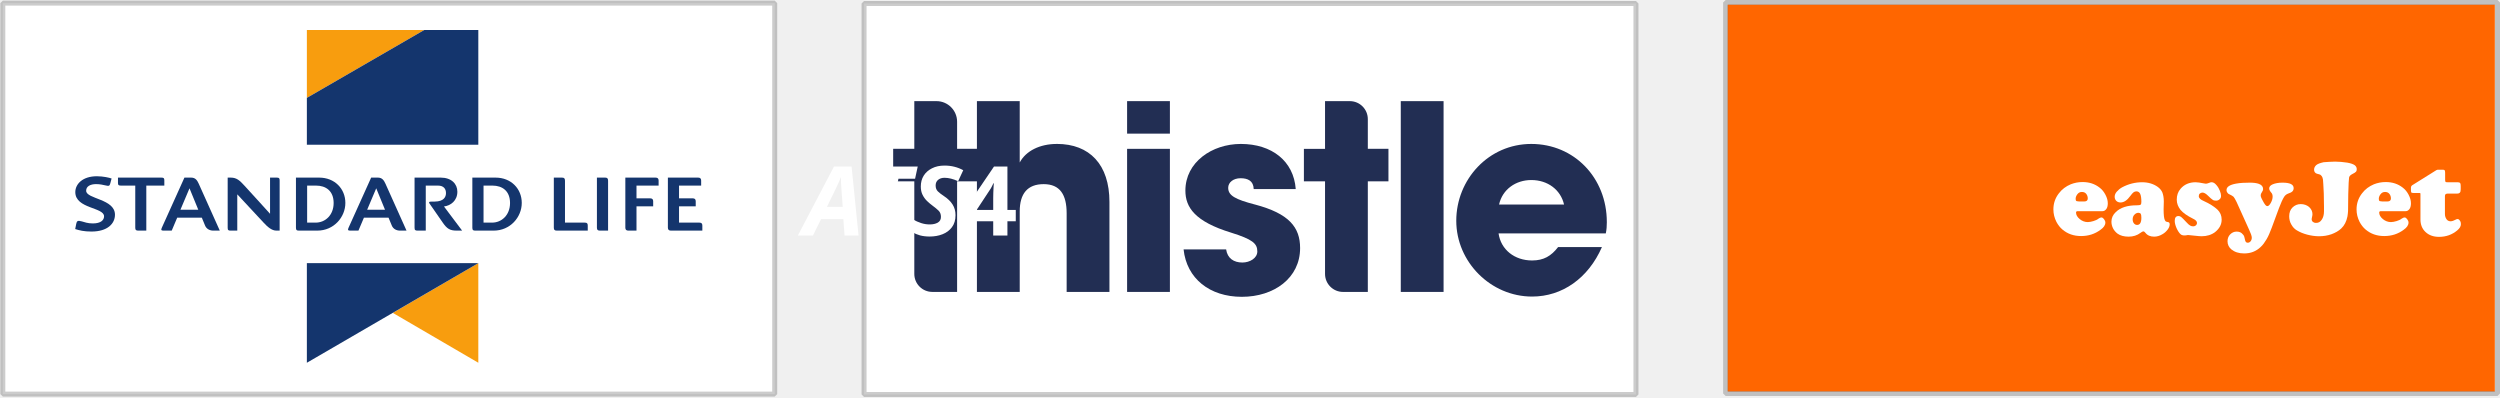
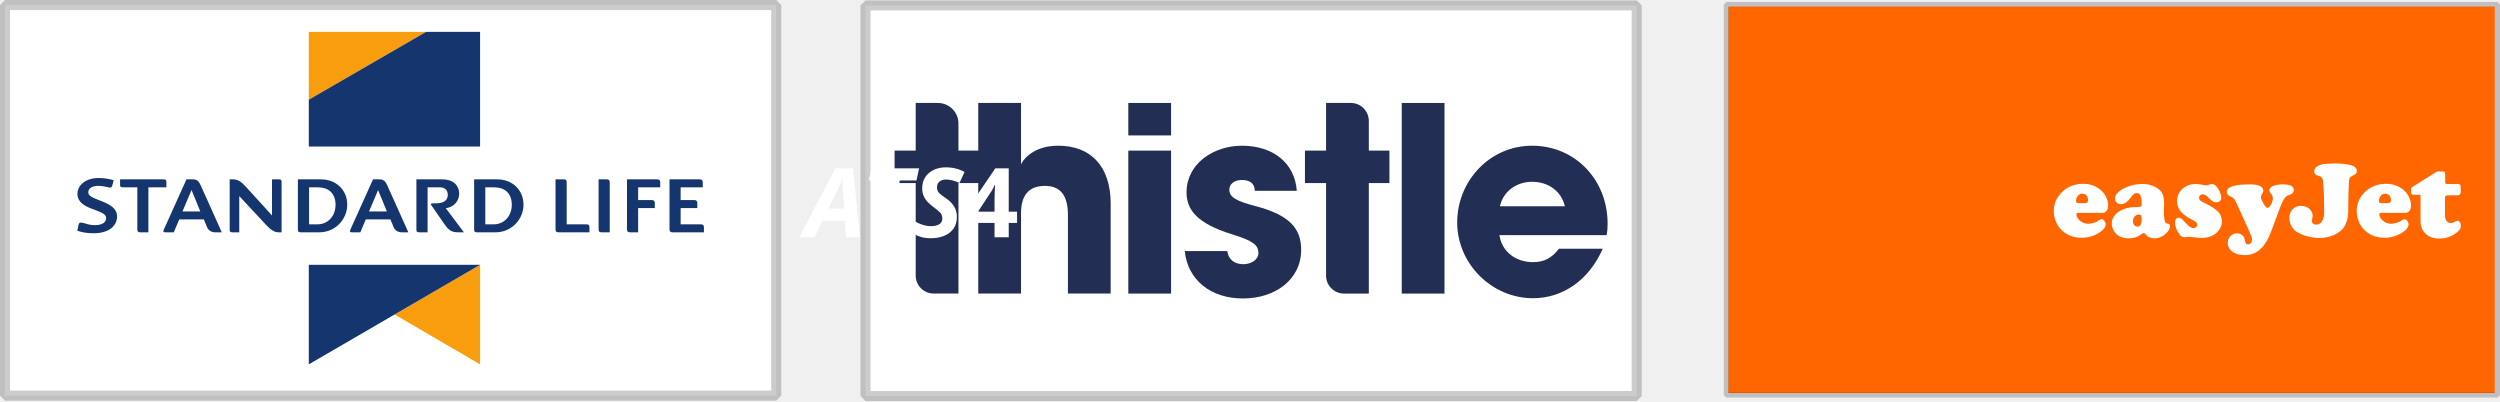
- <svg xmlns="http://www.w3.org/2000/svg" version="1.1" viewBox="0 0 248.582 39.569" fill="none" stroke="none" stroke-linecap="square" stroke-miterlimit="10" id="svg5" xml:space="preserve" width="248.582" height="39.569">
+ <svg xmlns="http://www.w3.org/2000/svg" version="1.1" viewBox="0 0 248.801 39.912" fill="none" stroke="none" stroke-linecap="square" stroke-miterlimit="10" id="svg5" xml:space="preserve" width="248.801" height="39.912">
  <defs id="defs5">
    <linearGradient id="swatch9">
      <stop style="stop-color:#000000;stop-opacity:1;" offset="0" id="stop9" />
    </linearGradient>
    <clipPath id="clipPath2458">
      <path d="M 0,0 H 595.276 V 841.89 H 0 Z" id="path2460" />
    </clipPath>
    <clipPath id="clipPath2466">
      <path d="M 431.68,746.748 H 559.843 V 812.89 H 431.68 Z" id="path2468" />
    </clipPath>
    <clipPath id="clipPath2476">
      <path d="m 434.91,748.318 h 115.935 v 59.856 H 434.91 Z" id="path2478" />
    </clipPath>
    <clipPath id="clipPath2496">
      <path d="M 0,-9.921 H 609.449 V 485.843 H 0 Z" id="path2498" />
    </clipPath>
    <clipPath id="clipPath2504">
      <path d="m -23.798,-9.696 c 0,0 1.429,0.677 1.805,0.828 0.376,0.15 1.203,0.601 1.203,0.601 0,0 1.128,1.354 2.03,1.73 0.902,0.376 3.309,1.278 3.459,1.654 0.15,0.376 1.955,1.353 2.632,1.729 0.677,0.376 2.481,1.279 2.481,1.279 0,0 0.903,1.128 1.805,1.579 0.902,0.451 2.707,1.654 2.707,1.654 0,0 1.504,1.354 2.406,1.805 0.903,0.451 1.805,0.902 1.805,0.902 0,0 2.105,1.73 2.932,2.256 0.828,0.526 2.482,1.128 2.482,1.128 0,0 1.429,1.579 2.181,1.955 0.752,0.376 1.879,0.978 1.879,0.978 0,0 1.053,0.752 1.354,0.902 0.301,0.15 1.128,0.827 1.504,1.203 0.376,0.376 1.353,0.827 1.353,0.827 0,0 0.978,0.677 1.429,0.903 0.451,0.225 1.203,0.752 1.203,0.752 0,0 0.677,0.902 1.504,1.428 0.827,0.527 1.579,0.978 1.579,0.978 0,0 1.579,0.977 1.88,1.128 0.301,0.15 0.677,0.752 1.354,1.128 0.676,0.376 1.729,0.827 1.729,0.827 0,0 0.827,0.827 1.504,1.278 0.677,0.451 1.128,0.752 1.128,0.752 0,0 0.752,0.827 1.278,1.128 0.527,0.301 0.978,0.526 0.978,0.526 0,0 0.977,0.827 1.504,1.128 0.526,0.301 1.203,0.677 1.203,0.677 0,0 0.376,0.526 1.203,1.053 0.827,0.526 1.203,0.677 1.203,0.677 0,0 0.827,1.127 1.805,1.729 0.977,0.602 1.428,0.827 1.428,0.827 0,0 0.828,0.827 1.504,1.203 0.677,0.376 1.279,0.602 1.279,0.602 0,0 1.804,1.504 2.255,1.88 0.452,0.376 0.903,1.053 1.504,1.353 0.602,0.301 1.354,0.602 1.354,0.602 0,0 1.128,0.977 1.805,1.429 0.676,0.451 0.977,0.676 0.977,0.676 0,0 1.128,1.053 1.805,1.429 0.677,0.376 1.654,0.978 1.654,0.978 0,0 0.226,0.752 0.827,0.977 0.602,0.226 0.677,0.301 0.677,0.301 0,0 1.278,1.353 2.105,1.88 0.828,0.526 2.106,1.429 2.106,1.429 0,0 0.827,0.676 1.128,0.902 0.301,0.225 0.752,0.601 0.752,0.601 0,0 0.451,0.903 2.03,2.031 1.579,1.128 2.632,1.729 2.632,1.729 0,0 1.729,1.88 2.481,2.707 0.752,0.827 1.579,1.579 2.482,2.181 0.902,0.601 1.729,0.977 1.729,0.977 0,0 1.579,2.106 2.858,3.234 1.278,1.128 2.932,1.654 2.932,1.654 0,0 1.73,2.331 2.782,3.083 1.053,0.752 3.008,1.579 3.008,1.579 0,0 1.579,2.106 2.557,2.858 0.977,0.752 2.932,1.804 2.932,1.804 0,0 2.031,2.557 3.083,3.384 1.053,0.827 2.933,1.655 2.933,1.655 0,0 1.654,1.804 2.482,2.556 0.827,0.752 2.556,1.579 2.556,1.579 0,0 1.579,1.955 2.632,2.858 1.053,0.902 3.008,2.03 3.008,2.03 0,0 1.278,2.181 2.481,3.158 1.203,0.978 3.158,1.88 3.158,1.88 0,0 1.354,2.256 2.858,3.534 1.504,1.279 3.459,2.031 3.459,2.031 0,0 1.278,2.481 2.481,3.534 1.203,1.053 3.76,2.256 3.76,2.256 0,0 1.278,2.631 2.933,3.985 1.654,1.354 3.083,1.955 3.083,1.955 0,0 1.353,2.707 2.782,3.835 1.428,1.128 3.233,2.331 3.233,2.331 0,0 1.73,3.234 3.158,4.361 1.429,1.128 3.61,2.106 3.61,2.106 0,0 1.654,3.309 3.083,4.286 1.428,0.978 3.308,1.88 3.308,1.88 0,0 1.053,2.857 2.858,4.361 1.804,1.504 3.383,2.106 3.383,2.106 0,0 1.58,3.684 2.933,4.662 1.354,0.977 3.76,2.105 3.76,2.105 0,0 1.128,2.933 2.707,4.136 1.579,1.203 3.76,2.331 3.76,2.331 0,0 0.902,3.309 2.782,4.738 1.88,1.428 4.06,2.406 4.06,2.406 0,0 0.752,2.857 2.632,4.512 1.88,1.654 4.286,2.782 4.286,2.782 0,0 0.677,2.857 2.858,4.812 2.18,1.955 3.985,2.858 3.985,2.858 0,0 0.752,3.008 3.609,5.188 2.858,2.181 3.76,2.632 3.76,2.632 0,0 0.902,3.384 3.008,5.113 2.105,1.73 4.211,3.008 4.211,3.008 0,0 0.526,3.234 2.932,5.113 2.407,1.88 3.835,2.858 3.835,2.858 0,0 1.354,4.06 3.234,5.489 1.88,1.429 3.91,2.782 3.91,2.782 0,0 1.654,4.211 3.609,5.941 1.955,1.729 4.061,2.557 4.061,2.557 0,0 0.526,3.308 2.406,5.263 1.88,1.955 3.459,2.933 3.459,2.933 0,0 1.354,3.384 3.459,5.414 2.105,2.03 4.211,3.609 4.211,3.609 0,0 0.601,3.685 3.158,5.715 2.557,2.03 4.286,3.234 4.286,3.234 0,0 1.429,4.135 3.76,6.166 2.331,2.03 3.91,3.383 3.91,3.383 0,0 0.902,3.234 3.534,5.715 2.632,2.482 4.662,3.76 4.662,3.76 0,0 0.602,3.534 3.459,5.94 2.858,2.407 3.234,2.256 3.234,2.256 l 2.105,1.579 c 0,0 0.226,2.482 3.083,5.039 2.858,2.556 3.309,2.406 3.309,2.406 0,0 1.278,1.053 1.804,1.429 0.527,0.375 0.903,0.676 0.903,0.676 0,0 0.601,2.632 2.782,4.813 2.181,2.18 3.835,2.782 3.835,2.782 0,0 1.203,0.978 1.579,1.203 0.376,0.226 0.978,0.677 0.978,0.677 0,0 1.127,3.309 3.308,5.113 2.181,1.805 4.286,2.632 4.286,2.632 l 2.031,1.203 c 0,0 0.751,2.707 3.308,4.888 2.557,2.181 5.038,3.083 5.038,3.083 l 2.557,1.729 c 0,0 0.827,2.933 3.835,4.738 3.008,1.804 4.887,2.707 4.887,2.707 l 1.88,1.128 c 0,0 1.354,3.008 4.136,4.887 2.782,1.88 4.888,2.256 4.888,2.256 l 2.03,1.354 c 0,0 0.902,2.707 4.286,4.888 3.384,2.18 6.091,2.782 6.091,2.782 l 1.805,0.977 c 0,0 1.503,3.234 4.286,4.662 2.782,1.429 5.94,2.031 5.94,2.031 l 2.331,1.579 c 0,0 1.955,2.932 5.038,4.587 3.083,1.654 5.79,2.03 5.79,2.03 0,0 0.978,0.902 1.805,1.278 0.827,0.376 1.053,0.677 1.053,0.677 0,0 2.18,3.234 5.188,4.437 3.008,1.203 5.715,1.278 5.715,1.278 l 1.955,0.978 c 0,0 1.504,2.932 5.414,4.662 3.91,1.729 5.94,1.278 5.94,1.278 l 2.331,1.354 c 0,0 2.858,3.233 6.016,4.361 3.158,1.128 6.016,0.752 6.016,0.752 0,0 0.977,0.752 1.428,1.053 0.452,0.3 1.128,0.601 1.128,0.601 0,0 3.309,2.858 6.317,4.061 3.007,1.203 6.015,0.752 6.015,0.752 l 1.579,1.128 c 0,0 2.482,3.083 5.941,4.361 3.459,1.278 6.993,1.053 6.993,1.053 0,0 0.902,0.676 1.805,1.052 0.902,0.376 1.203,0.602 1.203,0.602 0,0 2.857,2.782 5.94,3.76 3.083,0.977 6.843,0.3 6.843,0.3 l 1.429,0.452 c 0,0 2.631,3.233 6.842,4.135 4.211,0.903 7.896,0.602 7.896,0.602 l 1.504,0.752 c 0,0 2.18,2.632 7.519,3.76 5.339,1.128 7.294,0.225 7.294,0.225 l 2.482,0.903 c 0,0 3.083,2.03 6.241,2.556 3.158,0.527 5.94,0.075 5.94,0.075 0,0 0.903,0.376 2.03,0.752 1.128,0.376 1.805,0.677 1.805,0.677 0,0 3.406,1.839 6.016,2.406 3.459,0.752 7.67,-0.526 7.67,-0.526 0,0 1.127,0.602 1.654,0.978 0.526,0.376 3.261,2.107 7.219,2.707 4.962,0.752 7.82,-0.752 7.82,-0.752 0,0 3.835,3.008 8.798,3.384 4.963,0.376 7.669,-0.903 7.669,-0.903 0,0 5.415,3.083 9.55,2.858 4.136,-0.226 6.993,-1.279 6.993,-1.279 0,0 1.354,0.226 1.88,0.376 0.527,0.151 4.211,1.805 7.896,1.88 3.684,0.075 7.519,-1.278 8.196,-1.278 0.677,0 3.91,1.729 7.595,1.504 3.684,-0.226 7.444,-1.955 8.196,-1.955 0.752,0 1.429,1.128 3.008,1.428 1.579,0.301 1.181,0.532 1.181,0.532 l 0.623,-416.567 z" id="path2506" />
    </clipPath>
    <clipPath id="clipPath2512">
      <path d="m -1.096,-0.929 h 597.36 V 485.843 H -1.096 Z" id="path2514" />
    </clipPath>
    <style id="style10">.cls-1{fill:#006bac;}</style>
    <clipPath id="clipPath4568" clipPathUnits="userSpaceOnUse">
      <path id="path4566" d="M 0,0 H 595.276 V 841.89 H 0 Z" />
    </clipPath>
    <clipPath id="clipPath4542" clipPathUnits="userSpaceOnUse">
      <path id="path4540" d="M 0,0 H 595.276 V 841.89 H 0 Z" />
    </clipPath>
    <clipPath id="clipPath4510" clipPathUnits="userSpaceOnUse">
      <path id="path4508" d="M 0,0 H 595.276 V 841.89 H 0 Z" />
    </clipPath>
    <clipPath id="clipPath4568-5" clipPathUnits="userSpaceOnUse">
      <path id="path4566-5" d="M 0,0 H 595.276 V 841.89 H 0 Z" />
    </clipPath>
    <clipPath id="clipPath4542-4" clipPathUnits="userSpaceOnUse">
      <path id="path4540-1" d="M 0,0 H 595.276 V 841.89 H 0 Z" />
    </clipPath>
    <clipPath id="clipPath4510-8" clipPathUnits="userSpaceOnUse">
      <path id="path4508-8" d="M 0,0 H 595.276 V 841.89 H 0 Z" />
    </clipPath>
    <style id="style1">.cls-1{fill:#222e53;}</style>
    <clipPath id="clipPath2896">
-       <path d="M 429.756,716.501 L 616.276,716.501 L 616.276,820.37 L 429.756,820.37 L 429.756,716.501 z " id="path2898" />
+       <path d="m 429.756,716.501 h 186.52 V 820.37 h -186.52 z" id="path2898" />
    </clipPath>
    <clipPath id="clipPath2912">
-       <path d="M 429.756,716.501 L 616.276,716.501 L 616.276,820.37 L 429.756,820.37 L 429.756,716.501 z " id="path2914" />
+       <path d="m 429.756,716.501 h 186.52 V 820.37 h -186.52 z" id="path2914" />
    </clipPath>
    <clipPath id="clipPath2928">
-       <path d="M 429.756,716.501 L 616.276,716.501 L 616.276,820.37 L 429.756,820.37 L 429.756,716.501 z " id="path2930" />
+       <path d="m 429.756,716.501 h 186.52 V 820.37 h -186.52 z" id="path2930" />
    </clipPath>
    <clipPath id="clipPath2946">
-       <path d="M 429.756,716.501 L 616.276,716.501 L 616.276,820.37 L 429.756,820.37 L 429.756,716.501 z " id="path2948" />
+       <path d="m 429.756,716.501 h 186.52 V 820.37 h -186.52 z" id="path2948" />
    </clipPath>
  </defs>
  <clipPath id="p.0">
    <path d="M 0,0 H 364.1 V 100 H 0 Z" clip-rule="nonzero" id="path1" />
  </clipPath>
-   <rect style="fill:#ffffff;fill-opacity:1;stroke:#000000;stroke-width:0.496;stroke-linecap:butt;stroke-linejoin:bevel;stroke-dasharray:none;stroke-opacity:0.2" id="rect11" width="76.751" height="38.876" x="0.281" y="0.31" />
-   <rect style="fill:#ffffff;fill-opacity:1;stroke:#000000;stroke-width:0.496;stroke-linecap:butt;stroke-linejoin:bevel;stroke-dasharray:none;stroke-opacity:0.2" id="rect11-0" width="76.751" height="38.876" x="85.916" y="0.347" />
-   <g id="g1" transform="matrix(0.09942295,0,0,0.09942295,88.81005,12.99976)">
+   <rect style="fill:#ffffff;fill-opacity:1;stroke:#000000;stroke-width:1;stroke-linecap:butt;stroke-linejoin:bevel;stroke-dasharray:none;stroke-opacity:0.2" id="rect11" width="76.751" height="38.876" x="0.5" y="0.5" />
+   <rect style="fill:#ffffff;fill-opacity:1;stroke:#000000;stroke-width:1;stroke-linecap:butt;stroke-linejoin:bevel;stroke-dasharray:none;stroke-opacity:0.2" id="rect11-0" width="76.751" height="38.876" x="86.135" y="0.537" />
+   <g id="g1" transform="matrix(0.09942295,0,0,0.09942295,89.02899,13.18964)">
    <rect class="cls-1" x="233.96" y="-29.608" width="42.8" height="32.5" id="rect1" />
    <rect class="cls-1" x="233.96" y="18.102" width="42.8" height="143.1" id="rect2" />
    <path class="cls-1" d="m 361.87,73.802 c -19.86,-5.16 -26.81,-9.03 -26.81,-16.76 0,-5.41 5.15,-9.55 12.37,-9.55 7.22,0 12.9,2.59 13.15,10.83 h 42.03 C 400.56,30.232 378.63,13.202 347.7,13.202 c -28.89,0 -55.45,18.3 -55.45,46.66 0,16.76 9.55,30.95 45.65,42.03 21.39,6.7 26.29,10.83 26.29,18.82 0,6.7 -7.47,11.09 -14.96,11.09 -8.5,0 -14.95,-4.13 -16.24,-13.16 h -42.55 c 3.1,29.14 26.04,47.45 58.28,47.45 32.24,0 58.26,-18.83 58.26,-48.73 0,-20.89 -11.08,-34.55 -45.12,-43.57" id="path2-6" />
    <rect class="cls-1" x="507.66" y="-29.598" width="42.8" height="190.8" id="rect3" />
    <path class="cls-1" d="m 605.96,73.802 c 3.35,-15.21 16.76,-24.5 32.24,-24.5 16.49,0 29.39,9.8 32.75,24.5 h -64.98 z m 107.77,17.52 c 0,-44.34 -32.75,-78.12 -75.54,-78.12 -42.79,0 -75.03,35.58 -75.03,76.84 0,41.26 34.55,75.8 75.8,75.8 30.18,0 56.21,-18.31 69.88,-49.51 h -43.83 c -6.97,9.03 -14.44,13.41 -26.04,13.41 -17.53,0 -31.21,-10.83 -33.52,-27.07 h 107.26 c 0.78,-3.87 1.03,-7.21 1.03,-11.35" id="path3-5" />
    <path class="cls-1" d="m 163.68,13.202 c -17.01,0 -30.94,6.95 -37.11,18.56 V -29.608 H 83.76 V 18.092 H 63.94 V -8.998 C 63.94,-20.388 54.71,-29.608 43.33,-29.608 H 21.14 V 18.092 H 0 v 32.49 h 21.14 v 92.6 c 0,9.95 8.06,18 18,18 h 24.8 V 50.572 H 83.76 V 161.182 h 42.81 V 80.732 c 0,-17.79 7.72,-27.33 23.98,-27.33 16.26,0 22.95,10.57 22.95,29.14 v 78.64 h 42.8 V 71.192 c 0,-37.38 -19.85,-58.01 -52.6,-58.01" id="path4-7" />
    <path class="cls-1" d="m 456.7,-29.598 h -24.79 v 47.7 h -21.14 v 32.49 h 21.14 v 92.6 c 0,9.95 8.06,18.01 18,18.01 H 474.7 V 50.582 h 20.63 V 18.092 H 474.7 v -29.7 c 0,-9.94 -8.06,-18 -18,-18" id="path5-6" />
  </g>
  <style type="text/css" id="style1-2">
  .st0{fill:#FF6600;}
	.st1{fill:#FFFFFF;}
 </style>
-   <g id="g2" transform="matrix(0.3199652,0,0,0.3199652,171.8403,4.632718)">
-     <rect class="st0" width="238.395" height="120.193" id="rect1-7" x="-0.162" y="-13.017" style="display:inline;stroke-width:1.192">
+   <g id="g2" transform="matrix(0.3199652,0,0,0.3199652,172.0592,4.822598)" style="stroke-width:3.125;stroke-dasharray:none">
+     <rect class="st0" width="238.395" height="120.193" id="rect1-7" x="-0.162" y="-13.017" style="display:inline;stroke-width:3.125;stroke-dasharray:none">
 </rect>
-     <g id="g11" transform="matrix(1.024183,0,0,1.024183,-3.716263,-0.4869939)" style="display:inline">
-       <g id="g7" transform="matrix(0.6136491,0,0,0.6136491,91.06704,23.28898)">
-         <path class="st1" d="M 42.6,44.2 H 30.3 c -0.5,0 -0.8,0.2 -0.8,0.7 0,1.1 0.6,2.2 1.8,3.2 1.2,1 2.6,1.5 4,1.5 0.8,0 1.8,-0.2 2.8,-0.5 1,-0.3 1.9,-0.7 2.5,-1.2 0.6,-0.4 1.1,-0.6 1.4,-0.6 0.5,0 0.9,0.3 1.3,0.8 0.4,0.6 0.7,1.1 0.7,1.7 0,1.3 -0.8,2.5 -2.4,3.6 -2.8,2.1 -6,3.1 -9.6,3.1 -3.7,0 -6.7,-1.1 -9.2,-3.2 -1.2,-1 -2.2,-2.3 -3,-3.8 -1,-2 -1.5,-4 -1.5,-6.2 0,-2.9 0.9,-5.6 2.7,-7.9 1.5,-2 3.5,-3.5 5.9,-4.5 1.8,-0.7 3.7,-1.1 5.8,-1.1 3.3,0 6.1,0.9 8.5,2.8 1.2,0.9 2.1,2.1 2.8,3.4 0.8,1.5 1.2,2.9 1.2,4.3 0,1.1 -0.2,2.1 -0.7,2.8 -0.6,0.8 -1.2,1.1 -1.9,1.1 z M 31,39.4 h 2.6 c 1.1,0 1.7,-0.5 1.7,-1.5 C 35.3,37 35,36.2 34.5,35.6 34,35 33.3,34.7 32.4,34.7 c -1,0 -1.7,0.4 -2.3,1.2 -0.5,0.7 -0.8,1.4 -0.8,2.2 0,0.5 0.1,0.9 0.4,1.1 0.2,0 0.6,0.2 1.3,0.2 z" id="path1-0">
+     <g id="g11" transform="matrix(1.024183,0,0,1.024183,-3.716263,-0.4869939)" style="display:inline;stroke-width:3.052;stroke-dasharray:none">
+       <g id="g7" transform="matrix(0.6136491,0,0,0.6136491,91.06704,23.28898)" style="stroke-width:4.973;stroke-dasharray:none">
+         <path class="st1" d="M 42.6,44.2 H 30.3 c -0.5,0 -0.8,0.2 -0.8,0.7 0,1.1 0.6,2.2 1.8,3.2 1.2,1 2.6,1.5 4,1.5 0.8,0 1.8,-0.2 2.8,-0.5 1,-0.3 1.9,-0.7 2.5,-1.2 0.6,-0.4 1.1,-0.6 1.4,-0.6 0.5,0 0.9,0.3 1.3,0.8 0.4,0.6 0.7,1.1 0.7,1.7 0,1.3 -0.8,2.5 -2.4,3.6 -2.8,2.1 -6,3.1 -9.6,3.1 -3.7,0 -6.7,-1.1 -9.2,-3.2 -1.2,-1 -2.2,-2.3 -3,-3.8 -1,-2 -1.5,-4 -1.5,-6.2 0,-2.9 0.9,-5.6 2.7,-7.9 1.5,-2 3.5,-3.5 5.9,-4.5 1.8,-0.7 3.7,-1.1 5.8,-1.1 3.3,0 6.1,0.9 8.5,2.8 1.2,0.9 2.1,2.1 2.8,3.4 0.8,1.5 1.2,2.9 1.2,4.3 0,1.1 -0.2,2.1 -0.7,2.8 -0.6,0.8 -1.2,1.1 -1.9,1.1 z M 31,39.4 h 2.6 c 1.1,0 1.7,-0.5 1.7,-1.5 C 35.3,37 35,36.2 34.5,35.6 34,35 33.3,34.7 32.4,34.7 c -1,0 -1.7,0.4 -2.3,1.2 -0.5,0.7 -0.8,1.4 -0.8,2.2 0,0.5 0.1,0.9 0.4,1.1 0.2,0 0.6,0.2 1.3,0.2 z" id="path1-0" style="stroke-width:4.973;stroke-dasharray:none">
  </path>
-         <path class="st1" d="m 62.2,29.9 c 3,0 5.6,0.8 7.7,2.3 1.1,0.8 1.9,1.8 2.3,2.8 0.4,1.1 0.7,2.5 0.7,4.4 l -0.1,3.9 c 0,2.7 0.2,4.5 0.6,5.3 0.2,0.4 0.4,0.6 0.5,0.7 0.2,0.1 0.5,0.2 1.1,0.3 0.6,0.1 0.8,0.5 0.8,1.1 0,0.8 -0.3,1.7 -1,2.6 -0.7,0.9 -1.5,1.7 -2.6,2.3 -1.3,0.8 -2.7,1.2 -4.1,1.2 -1.8,0 -3.3,-0.6 -4.3,-1.9 -0.4,-0.5 -0.7,-0.7 -1,-0.7 -0.3,0 -0.8,0.2 -1.4,0.7 -1.7,1.3 -3.7,1.9 -5.9,1.9 -2.3,0 -4.1,-0.5 -5.5,-1.5 -0.9,-0.7 -1.7,-1.6 -2.2,-2.6 -0.5,-1 -0.8,-2.1 -0.8,-3.3 0,-1.8 0.7,-3.4 2.2,-4.8 2.3,-2.2 5.7,-3.3 10.3,-3.3 1,0 1.7,-0.1 1.9,-0.3 0.3,-0.2 0.4,-0.7 0.4,-1.4 0,-1.8 -0.2,-3.2 -0.6,-4 -0.4,-0.8 -1,-1.2 -1.9,-1.2 -0.5,0 -1,0.2 -1.4,0.5 -0.4,0.3 -0.9,0.9 -1.5,1.7 -1.6,2.2 -3.2,3.3 -4.9,3.3 -0.9,0 -1.6,-0.3 -2.1,-0.8 -0.5,-0.5 -0.8,-1.2 -0.8,-2 0,-0.8 0.3,-1.7 1,-2.5 0.7,-0.8 1.6,-1.6 2.7,-2.2 3.2,-1.7 6.5,-2.5 9.9,-2.5 z M 60.4,45 c -0.8,0 -1.4,0.3 -2,0.9 -0.6,0.6 -0.9,1.4 -0.9,2.3 0,0.8 0.2,1.5 0.6,2 0.4,0.5 0.9,0.8 1.6,0.8 1.4,0 2.1,-1.2 2.1,-3.5 0,-1 -0.1,-1.6 -0.3,-1.9 C 61.4,45.2 61,45.1 60.4,45 Z" id="path2-3">
+         <path class="st1" d="m 62.2,29.9 c 3,0 5.6,0.8 7.7,2.3 1.1,0.8 1.9,1.8 2.3,2.8 0.4,1.1 0.7,2.5 0.7,4.4 l -0.1,3.9 c 0,2.7 0.2,4.5 0.6,5.3 0.2,0.4 0.4,0.6 0.5,0.7 0.2,0.1 0.5,0.2 1.1,0.3 0.6,0.1 0.8,0.5 0.8,1.1 0,0.8 -0.3,1.7 -1,2.6 -0.7,0.9 -1.5,1.7 -2.6,2.3 -1.3,0.8 -2.7,1.2 -4.1,1.2 -1.8,0 -3.3,-0.6 -4.3,-1.9 -0.4,-0.5 -0.7,-0.7 -1,-0.7 -0.3,0 -0.8,0.2 -1.4,0.7 -1.7,1.3 -3.7,1.9 -5.9,1.9 -2.3,0 -4.1,-0.5 -5.5,-1.5 -0.9,-0.7 -1.7,-1.6 -2.2,-2.6 -0.5,-1 -0.8,-2.1 -0.8,-3.3 0,-1.8 0.7,-3.4 2.2,-4.8 2.3,-2.2 5.7,-3.3 10.3,-3.3 1,0 1.7,-0.1 1.9,-0.3 0.3,-0.2 0.4,-0.7 0.4,-1.4 0,-1.8 -0.2,-3.2 -0.6,-4 -0.4,-0.8 -1,-1.2 -1.9,-1.2 -0.5,0 -1,0.2 -1.4,0.5 -0.4,0.3 -0.9,0.9 -1.5,1.7 -1.6,2.2 -3.2,3.3 -4.9,3.3 -0.9,0 -1.6,-0.3 -2.1,-0.8 -0.5,-0.5 -0.8,-1.2 -0.8,-2 0,-0.8 0.3,-1.7 1,-2.5 0.7,-0.8 1.6,-1.6 2.7,-2.2 3.2,-1.7 6.5,-2.5 9.9,-2.5 z M 60.4,45 c -0.8,0 -1.4,0.3 -2,0.9 -0.6,0.6 -0.9,1.4 -0.9,2.3 0,0.8 0.2,1.5 0.6,2 0.4,0.5 0.9,0.8 1.6,0.8 1.4,0 2.1,-1.2 2.1,-3.5 0,-1 -0.1,-1.6 -0.3,-1.9 C 61.4,45.2 61,45.1 60.4,45 Z" id="path2-3" style="stroke-width:4.973;stroke-dasharray:none">
  </path>
-         <path class="st1" d="m 88.6,29.9 c 0.9,0 2.3,0.2 4.3,0.6 0.4,0.1 0.7,0.1 1,0.1 0.3,0 0.9,-0.2 1.7,-0.5 0.4,-0.2 0.7,-0.2 1,-0.2 0.8,0 1.6,0.5 2.4,1.5 0.7,0.8 1.2,1.7 1.6,2.7 0.4,1 0.6,1.8 0.6,2.5 0,0.7 -0.2,1.3 -0.7,1.7 -0.5,0.5 -1.1,0.7 -1.8,0.7 -0.6,0 -1.2,-0.1 -1.6,-0.4 -0.5,-0.3 -1.3,-1 -2.3,-2 -1.1,-1.1 -2,-1.6 -2.8,-1.6 -0.5,0 -0.9,0.2 -1.3,0.5 -0.4,0.4 -0.5,0.8 -0.5,1.3 0,0.9 0.8,1.7 2.5,2.4 2.9,1.3 5.2,2.8 6.8,4.3 1.3,1.3 2,2.9 2,4.9 0,2.4 -1.1,4.4 -3.2,6.1 -1.8,1.4 -4.1,2.1 -6.7,2.1 -0.7,0 -1.9,-0.1 -3.7,-0.3 C 86.2,56.1 85.3,56 85,56 c -0.2,0 -0.5,0 -0.8,0.1 -0.5,0.1 -0.9,0.1 -1.1,0.1 -0.8,0 -1.5,-0.2 -1.9,-0.6 -0.7,-0.6 -1.4,-1.7 -2,-3 -0.6,-1.4 -0.9,-2.6 -0.9,-3.6 0,-1.6 0.6,-2.4 1.9,-2.4 0.5,0 0.9,0.2 1.3,0.5 0.4,0.3 1.3,1.2 2.6,2.6 0.7,0.8 1.3,1.3 1.8,1.6 0.5,0.3 1,0.4 1.5,0.4 0.6,0 1,-0.2 1.4,-0.5 0.3,-0.3 0.5,-0.7 0.5,-1.2 0,-0.8 -0.7,-1.5 -2,-2.1 -2.8,-1.4 -4.8,-2.8 -6.1,-4.3 -1.2,-1.5 -1.9,-3.2 -1.9,-5.1 0,-2.1 0.6,-3.9 1.9,-5.4 1.8,-2.1 4.3,-3.2 7.4,-3.2 z" id="path3-9">
+         <path class="st1" d="m 88.6,29.9 c 0.9,0 2.3,0.2 4.3,0.6 0.4,0.1 0.7,0.1 1,0.1 0.3,0 0.9,-0.2 1.7,-0.5 0.4,-0.2 0.7,-0.2 1,-0.2 0.8,0 1.6,0.5 2.4,1.5 0.7,0.8 1.2,1.7 1.6,2.7 0.4,1 0.6,1.8 0.6,2.5 0,0.7 -0.2,1.3 -0.7,1.7 -0.5,0.5 -1.1,0.7 -1.8,0.7 -0.6,0 -1.2,-0.1 -1.6,-0.4 -0.5,-0.3 -1.3,-1 -2.3,-2 -1.1,-1.1 -2,-1.6 -2.8,-1.6 -0.5,0 -0.9,0.2 -1.3,0.5 -0.4,0.4 -0.5,0.8 -0.5,1.3 0,0.9 0.8,1.7 2.5,2.4 2.9,1.3 5.2,2.8 6.8,4.3 1.3,1.3 2,2.9 2,4.9 0,2.4 -1.1,4.4 -3.2,6.1 -1.8,1.4 -4.1,2.1 -6.7,2.1 -0.7,0 -1.9,-0.1 -3.7,-0.3 C 86.2,56.1 85.3,56 85,56 c -0.2,0 -0.5,0 -0.8,0.1 -0.5,0.1 -0.9,0.1 -1.1,0.1 -0.8,0 -1.5,-0.2 -1.9,-0.6 -0.7,-0.6 -1.4,-1.7 -2,-3 -0.6,-1.4 -0.9,-2.6 -0.9,-3.6 0,-1.6 0.6,-2.4 1.9,-2.4 0.5,0 0.9,0.2 1.3,0.5 0.4,0.3 1.3,1.2 2.6,2.6 0.7,0.8 1.3,1.3 1.8,1.6 0.5,0.3 1,0.4 1.5,0.4 0.6,0 1,-0.2 1.4,-0.5 0.3,-0.3 0.5,-0.7 0.5,-1.2 0,-0.8 -0.7,-1.5 -2,-2.1 -2.8,-1.4 -4.8,-2.8 -6.1,-4.3 -1.2,-1.5 -1.9,-3.2 -1.9,-5.1 0,-2.1 0.6,-3.9 1.9,-5.4 1.8,-2.1 4.3,-3.2 7.4,-3.2 z" id="path3-9" style="stroke-width:4.973;stroke-dasharray:none">
  </path>
-         <path class="st1" d="m 129.8,42.8 -3.5,9.5 c -0.9,2.4 -1.7,4.3 -2.6,5.8 -0.9,1.5 -1.8,2.8 -2.9,3.8 -2.3,2.2 -5,3.2 -8.2,3.2 -2.6,0 -4.7,-0.7 -6.3,-2 -1.2,-1 -1.9,-2.4 -1.9,-4 0,-1.3 0.4,-2.5 1.3,-3.4 0.9,-0.9 1.9,-1.4 3.2,-1.4 1.3,0 2.3,0.4 3,1.3 0.4,0.4 0.6,0.7 0.7,1 0.1,0.3 0.3,1 0.5,2 0.2,0.8 0.6,1.2 1.3,1.2 0.5,0 1,-0.2 1.4,-0.7 0.4,-0.5 0.6,-1.1 0.6,-1.8 0,-0.8 -0.5,-2.2 -1.4,-4.1 l -6.1,-13.5 c -0.7,-1.4 -1.2,-2.3 -1.5,-2.6 -0.3,-0.3 -1.1,-0.8 -2.2,-1.3 -0.3,-0.1 -0.7,-0.4 -0.9,-0.8 -0.3,-0.4 -0.4,-0.8 -0.4,-1.2 0,-1.6 1.5,-2.6 4.6,-3.2 2.1,-0.4 4.4,-0.5 7,-0.5 1.8,0 3.3,0.2 4.4,0.6 1.4,0.5 2.1,1.4 2.1,2.6 0,0.4 -0.2,1 -0.6,1.5 -0.4,0.6 -0.6,1.1 -0.6,1.5 0,0.4 0.1,0.9 0.3,1.3 0.2,0.5 0.6,1.2 1.2,2.3 0.7,1.2 1.2,1.8 1.8,1.8 0.5,0 1.1,-0.5 1.7,-1.6 0.6,-1.1 0.9,-2.1 0.9,-3.1 0,-0.8 -0.2,-1.5 -0.7,-2 -0.7,-0.8 -1,-1.5 -1,-2 0,-0.9 0.6,-1.6 1.8,-2.1 1.2,-0.5 2.8,-0.8 4.8,-0.8 3.7,0 5.5,0.9 5.5,2.7 0,0.6 -0.2,1.2 -0.6,1.6 -0.4,0.4 -1.1,0.8 -2.1,1.1 -0.8,0.3 -1.5,0.8 -2,1.6 -0.7,1.1 -1.6,3 -2.6,5.7 z" id="path4-9">
+         <path class="st1" d="m 129.8,42.8 -3.5,9.5 c -0.9,2.4 -1.7,4.3 -2.6,5.8 -0.9,1.5 -1.8,2.8 -2.9,3.8 -2.3,2.2 -5,3.2 -8.2,3.2 -2.6,0 -4.7,-0.7 -6.3,-2 -1.2,-1 -1.9,-2.4 -1.9,-4 0,-1.3 0.4,-2.5 1.3,-3.4 0.9,-0.9 1.9,-1.4 3.2,-1.4 1.3,0 2.3,0.4 3,1.3 0.4,0.4 0.6,0.7 0.7,1 0.1,0.3 0.3,1 0.5,2 0.2,0.8 0.6,1.2 1.3,1.2 0.5,0 1,-0.2 1.4,-0.7 0.4,-0.5 0.6,-1.1 0.6,-1.8 0,-0.8 -0.5,-2.2 -1.4,-4.1 l -6.1,-13.5 c -0.7,-1.4 -1.2,-2.3 -1.5,-2.6 -0.3,-0.3 -1.1,-0.8 -2.2,-1.3 -0.3,-0.1 -0.7,-0.4 -0.9,-0.8 -0.3,-0.4 -0.4,-0.8 -0.4,-1.2 0,-1.6 1.5,-2.6 4.6,-3.2 2.1,-0.4 4.4,-0.5 7,-0.5 1.8,0 3.3,0.2 4.4,0.6 1.4,0.5 2.1,1.4 2.1,2.6 0,0.4 -0.2,1 -0.6,1.5 -0.4,0.6 -0.6,1.1 -0.6,1.5 0,0.4 0.1,0.9 0.3,1.3 0.2,0.5 0.6,1.2 1.2,2.3 0.7,1.2 1.2,1.8 1.8,1.8 0.5,0 1.1,-0.5 1.7,-1.6 0.6,-1.1 0.9,-2.1 0.9,-3.1 0,-0.8 -0.2,-1.5 -0.7,-2 -0.7,-0.8 -1,-1.5 -1,-2 0,-0.9 0.6,-1.6 1.8,-2.1 1.2,-0.5 2.8,-0.8 4.8,-0.8 3.7,0 5.5,0.9 5.5,2.7 0,0.6 -0.2,1.2 -0.6,1.6 -0.4,0.4 -1.1,0.8 -2.1,1.1 -0.8,0.3 -1.5,0.8 -2,1.6 -0.7,1.1 -1.6,3 -2.6,5.7 z" id="path4-9" style="stroke-width:4.973;stroke-dasharray:none">
  </path>
-         <path class="st1" d="m 157.6,19.7 c 2,0 3.9,0.2 6,0.5 1.7,0.3 2.8,0.7 3.6,1.2 0.7,0.5 1.1,1.2 1.1,2 0,0.5 -0.1,1 -0.4,1.3 -0.3,0.3 -0.8,0.7 -1.7,1.1 -1,0.5 -1.6,1.1 -1.7,1.8 -0.1,0.7 -0.3,3.4 -0.4,8.2 -0.1,4.6 -0.1,7.4 -0.1,8.3 0,0.9 -0.2,1.8 -0.3,2.7 -0.5,2.5 -1.5,4.5 -3.1,6 -1.3,1.2 -2.9,2.1 -4.8,2.8 -2,0.7 -4,1 -6.2,1 -1.9,0 -3.9,-0.3 -5.8,-0.8 -1.9,-0.5 -3.6,-1.2 -5.1,-2.1 -1.2,-0.7 -2.1,-1.7 -2.8,-3 -0.7,-1.2 -1,-2.6 -1,-4 0,-1.7 0.5,-3.2 1.6,-4.3 1.1,-1.1 2.5,-1.7 4.1,-1.7 1.6,0 3,0.5 4.1,1.4 1.1,1 1.7,2.2 1.7,3.6 0,0.4 -0.1,1 -0.3,1.8 0,0.2 -0.1,0.4 -0.1,0.6 0,0.6 0.2,1 0.6,1.4 0.4,0.3 0.9,0.5 1.6,0.5 1.2,0 2.1,-0.5 2.8,-1.6 0.7,-1 1.1,-2.4 1.1,-4.1 V 41.9 L 152,35.5 c -0.2,-3.9 -0.3,-6.2 -0.4,-6.9 -0.1,-0.7 -0.3,-1.3 -0.6,-1.7 -0.3,-0.3 -0.5,-0.6 -0.7,-0.7 -0.2,-0.1 -0.7,-0.3 -1.6,-0.5 -0.4,-0.1 -0.8,-0.3 -1.1,-0.7 -0.3,-0.4 -0.4,-0.8 -0.4,-1.3 0,-0.9 0.4,-1.7 1.1,-2.3 0.7,-0.6 1.9,-1 3.6,-1.4 1.8,-0.1 3.7,-0.3 5.7,-0.3 z" id="path5-9">
+         <path class="st1" d="m 157.6,19.7 c 2,0 3.9,0.2 6,0.5 1.7,0.3 2.8,0.7 3.6,1.2 0.7,0.5 1.1,1.2 1.1,2 0,0.5 -0.1,1 -0.4,1.3 -0.3,0.3 -0.8,0.7 -1.7,1.1 -1,0.5 -1.6,1.1 -1.7,1.8 -0.1,0.7 -0.3,3.4 -0.4,8.2 -0.1,4.6 -0.1,7.4 -0.1,8.3 0,0.9 -0.2,1.8 -0.3,2.7 -0.5,2.5 -1.5,4.5 -3.1,6 -1.3,1.2 -2.9,2.1 -4.8,2.8 -2,0.7 -4,1 -6.2,1 -1.9,0 -3.9,-0.3 -5.8,-0.8 -1.9,-0.5 -3.6,-1.2 -5.1,-2.1 -1.2,-0.7 -2.1,-1.7 -2.8,-3 -0.7,-1.2 -1,-2.6 -1,-4 0,-1.7 0.5,-3.2 1.6,-4.3 1.1,-1.1 2.5,-1.7 4.1,-1.7 1.6,0 3,0.5 4.1,1.4 1.1,1 1.7,2.2 1.7,3.6 0,0.4 -0.1,1 -0.3,1.8 0,0.2 -0.1,0.4 -0.1,0.6 0,0.6 0.2,1 0.6,1.4 0.4,0.3 0.9,0.5 1.6,0.5 1.2,0 2.1,-0.5 2.8,-1.6 0.7,-1 1.1,-2.4 1.1,-4.1 V 41.9 L 152,35.5 c -0.2,-3.9 -0.3,-6.2 -0.4,-6.9 -0.1,-0.7 -0.3,-1.3 -0.6,-1.7 -0.3,-0.3 -0.5,-0.6 -0.7,-0.7 -0.2,-0.1 -0.7,-0.3 -1.6,-0.5 -0.4,-0.1 -0.8,-0.3 -1.1,-0.7 -0.3,-0.4 -0.4,-0.8 -0.4,-1.3 0,-0.9 0.4,-1.7 1.1,-2.3 0.7,-0.6 1.9,-1 3.6,-1.4 1.8,-0.1 3.7,-0.3 5.7,-0.3 z" id="path5-9" style="stroke-width:4.973;stroke-dasharray:none">
  </path>
-         <path class="st1" d="m 192.5,44.2 h -12.3 c -0.5,0 -0.8,0.2 -0.8,0.7 0,1.1 0.6,2.2 1.8,3.2 1.2,1 2.6,1.5 4,1.5 0.8,0 1.8,-0.2 2.8,-0.5 1,-0.3 1.9,-0.7 2.5,-1.2 0.6,-0.4 1.1,-0.6 1.4,-0.6 0.5,0 0.9,0.3 1.3,0.8 0.4,0.6 0.7,1.1 0.7,1.7 0,1.3 -0.8,2.5 -2.4,3.6 -2.8,2.1 -6,3.1 -9.6,3.1 -3.7,0 -6.7,-1.1 -9.2,-3.2 -1.2,-1 -2.2,-2.3 -3,-3.8 -1,-2 -1.5,-4 -1.5,-6.2 0,-2.9 0.9,-5.6 2.7,-7.9 1.5,-2 3.5,-3.5 5.9,-4.5 1.8,-0.7 3.7,-1.1 5.8,-1.1 3.3,0 6.1,0.9 8.5,2.8 1.2,0.9 2.1,2.1 2.8,3.4 0.8,1.5 1.2,2.9 1.2,4.3 0,1.1 -0.2,2.1 -0.7,2.8 -0.6,0.8 -1.2,1.1 -1.9,1.1 z m -11.6,-4.8 h 2.6 c 1.1,0 1.7,-0.5 1.7,-1.5 0,-0.9 -0.3,-1.7 -0.8,-2.3 -0.5,-0.6 -1.2,-0.9 -2.1,-0.9 -1,0 -1.7,0.4 -2.3,1.2 -0.5,0.7 -0.8,1.4 -0.8,2.2 0,0.5 0.1,0.9 0.4,1.1 0.2,0 0.6,0.2 1.3,0.2 z" id="path6-1">
+         <path class="st1" d="m 192.5,44.2 h -12.3 c -0.5,0 -0.8,0.2 -0.8,0.7 0,1.1 0.6,2.2 1.8,3.2 1.2,1 2.6,1.5 4,1.5 0.8,0 1.8,-0.2 2.8,-0.5 1,-0.3 1.9,-0.7 2.5,-1.2 0.6,-0.4 1.1,-0.6 1.4,-0.6 0.5,0 0.9,0.3 1.3,0.8 0.4,0.6 0.7,1.1 0.7,1.7 0,1.3 -0.8,2.5 -2.4,3.6 -2.8,2.1 -6,3.1 -9.6,3.1 -3.7,0 -6.7,-1.1 -9.2,-3.2 -1.2,-1 -2.2,-2.3 -3,-3.8 -1,-2 -1.5,-4 -1.5,-6.2 0,-2.9 0.9,-5.6 2.7,-7.9 1.5,-2 3.5,-3.5 5.9,-4.5 1.8,-0.7 3.7,-1.1 5.8,-1.1 3.3,0 6.1,0.9 8.5,2.8 1.2,0.9 2.1,2.1 2.8,3.4 0.8,1.5 1.2,2.9 1.2,4.3 0,1.1 -0.2,2.1 -0.7,2.8 -0.6,0.8 -1.2,1.1 -1.9,1.1 z m -11.6,-4.8 h 2.6 c 1.1,0 1.7,-0.5 1.7,-1.5 0,-0.9 -0.3,-1.7 -0.8,-2.3 -0.5,-0.6 -1.2,-0.9 -2.1,-0.9 -1,0 -1.7,0.4 -2.3,1.2 -0.5,0.7 -0.8,1.4 -0.8,2.2 0,0.5 0.1,0.9 0.4,1.1 0.2,0 0.6,0.2 1.3,0.2 z" id="path6-1" style="stroke-width:4.973;stroke-dasharray:none">
  </path>
-         <path class="st1" d="m 211.9,36.8 v 8.8 c 0,1 0.3,1.9 0.8,2.6 0.5,0.7 1.2,1 2,1 0.7,0 1.6,-0.3 2.7,-0.9 0.3,-0.2 0.5,-0.2 0.8,-0.2 0.4,0 0.8,0.3 1.1,0.8 0.4,0.5 0.5,1.1 0.5,1.7 0,1.1 -0.6,2.1 -1.8,3.1 -2.5,2.1 -5.5,3.2 -9,3.2 -2.8,0 -5,-0.8 -6.7,-2.4 -1.7,-1.6 -2.5,-3.7 -2.5,-6.2 V 36 c 0,-0.4 0,-0.7 -0.1,-0.7 -0.1,-0.1 -0.3,-0.1 -0.7,-0.1 h -2.7 c -0.5,0 -0.8,-0.1 -1,-0.2 -0.1,-0.2 -0.2,-0.6 -0.2,-1.2 v -1.2 c 0,-0.5 0.2,-0.9 0.6,-1.2 l 12,-7.5 c 0.3,-0.2 0.7,-0.2 1.1,-0.2 h 2.1 c 0.4,0 0.7,0.1 0.9,0.3 0.1,0.2 0.2,0.6 0.2,1.2 v 3.5 c 0,0.5 0.1,0.9 0.2,1 0.2,0.2 0.5,0.2 1.1,0.2 h 4.8 c 0.6,0 1.1,0.1 1.3,0.4 0.2,0.2 0.3,0.7 0.3,1.5 v 1.5 c 0,0.8 -0.1,1.4 -0.4,1.7 -0.2,0.3 -0.7,0.5 -1.3,0.5 h -4.7 c -0.5,0 -0.8,0.1 -1,0.3 -0.3,0.1 -0.4,0.5 -0.4,1 z" id="path7-7">
+         <path class="st1" d="m 211.9,36.8 v 8.8 c 0,1 0.3,1.9 0.8,2.6 0.5,0.7 1.2,1 2,1 0.7,0 1.6,-0.3 2.7,-0.9 0.3,-0.2 0.5,-0.2 0.8,-0.2 0.4,0 0.8,0.3 1.1,0.8 0.4,0.5 0.5,1.1 0.5,1.7 0,1.1 -0.6,2.1 -1.8,3.1 -2.5,2.1 -5.5,3.2 -9,3.2 -2.8,0 -5,-0.8 -6.7,-2.4 -1.7,-1.6 -2.5,-3.7 -2.5,-6.2 V 36 c 0,-0.4 0,-0.7 -0.1,-0.7 -0.1,-0.1 -0.3,-0.1 -0.7,-0.1 h -2.7 c -0.5,0 -0.8,-0.1 -1,-0.2 -0.1,-0.2 -0.2,-0.6 -0.2,-1.2 v -1.2 c 0,-0.5 0.2,-0.9 0.6,-1.2 l 12,-7.5 c 0.3,-0.2 0.7,-0.2 1.1,-0.2 h 2.1 c 0.4,0 0.7,0.1 0.9,0.3 0.1,0.2 0.2,0.6 0.2,1.2 v 3.5 c 0,0.5 0.1,0.9 0.2,1 0.2,0.2 0.5,0.2 1.1,0.2 h 4.8 c 0.6,0 1.1,0.1 1.3,0.4 0.2,0.2 0.3,0.7 0.3,1.5 v 1.5 c 0,0.8 -0.1,1.4 -0.4,1.7 -0.2,0.3 -0.7,0.5 -1.3,0.5 h -4.7 c -0.5,0 -0.8,0.1 -1,0.3 -0.3,0.1 -0.4,0.5 -0.4,1 z" id="path7-7" style="stroke-width:4.973;stroke-dasharray:none">
  </path>
      </g>
-       <text xml:space="preserve" style="font-size:133.333px;font-family:Handlee;-inkscape-font-specification:'Handlee, Normal';text-align:end;writing-mode:lr-tb;direction:ltr;text-anchor:end;fill:#ffffff;fill-opacity:1" x="99.265" y="57.812" id="text7">
-         <tspan id="tspan7" x="99.265" y="57.812" style="font-style:italic;font-variant:normal;font-weight:bold;font-stretch:normal;font-size:29.333px;font-family:Sans;-inkscape-font-specification:'Sans, Bold Italic';font-variant-ligatures:normal;font-variant-caps:normal;font-variant-numeric:normal;font-variant-east-asian:normal;fill:#ffffff;fill-opacity:1">ATS<tspan style="font-style:normal;font-variant:normal;font-weight:bold;font-stretch:normal;font-family:Sans;-inkscape-font-specification:'Sans Bold'" id="tspan11">4</tspan>
+       <text xml:space="preserve" style="font-size:133.333px;font-family:Handlee;-inkscape-font-specification:'Handlee, Normal';text-align:end;writing-mode:lr-tb;direction:ltr;text-anchor:end;fill:#ffffff;fill-opacity:1;stroke-width:3.052;stroke-dasharray:none" x="99.265" y="57.812" id="text7">
+         <tspan id="tspan7" x="99.265" y="57.812" style="font-style:italic;font-variant:normal;font-weight:bold;font-stretch:normal;font-size:29.333px;font-family:Sans;-inkscape-font-specification:'Sans, Bold Italic';font-variant-ligatures:normal;font-variant-caps:normal;font-variant-numeric:normal;font-variant-east-asian:normal;fill:#ffffff;fill-opacity:1;stroke-width:3.052;stroke-dasharray:none">ATS<tspan style="font-style:normal;font-variant:normal;font-weight:bold;font-stretch:normal;font-family:Sans;-inkscape-font-specification:'Sans Bold';stroke-width:3.052;stroke-dasharray:none" id="tspan11">4</tspan>
        </tspan>
      </text>
    </g>
  </g>
-   <g transform="matrix(0.3656421,0,0,0.3656421,-98.45942,-174.9601)" id="layer1" style="display:inline">
+   <g transform="matrix(0.3656421,0,0,0.3656421,-98.24047,-174.7702)" id="layer1" style="display:inline">
    <path d="m 350.924,580.162 v -31.902 h 50.235 v 31.909 L 376.125,565.697" style="fill:#ffffff;fill-opacity:1;fill-rule:nonzero;stroke:none" id="path2890" />
    <g transform="matrix(1.25,0,0,-1.25,-260.3425,1499.454)" id="g2892">
      <g clip-path="url(#clipPath2896)" id="g2894">
        <path d="M 529.196,783.804 H 489.01 v 28.114 h 40.186 z" style="fill:#ffffff;fill-opacity:1;fill-rule:nonzero;stroke:none" id="path2900" />
      </g>
    </g>
    <path d="M 63,2.094 V 20.562 L 94.938,2.094 Z M 109.625,65.5 l -23.25,13.531 23.25,13.562 z" transform="translate(289.7262,484.5566)" style="fill:#f89d0e;fill-opacity:1;fill-rule:nonzero;stroke:none" id="path2902" />
    <path d="M 94.938,2.094 63,20.562 v 12.75 h 46.625 V 2.094 Z M 63,65.5 V 92.594 L 109.625,65.5 Z" transform="translate(289.7262,484.5566)" style="fill:#14356d;fill-opacity:1;fill-rule:nonzero;stroke:none" id="path2906" />
    <g transform="matrix(1.25,0,0,-1.25,-260.3425,1499.454)" id="g2908">
      <g clip-path="url(#clipPath2912)" id="g2910">
        <path d="m 441.488,768.598 c -0.876,0.243 -1.08,0.11 -1.208,-0.534 -0.092,-0.463 -0.225,-1.133 -0.225,-1.133 0.867,-0.284 1.921,-0.542 3.532,-0.542 3.542,0 5.12,1.752 5.12,3.659 0,3.484 -6.242,3.384 -6.267,5.209 -0.014,0.99 0.945,1.453 2.173,1.453 0.799,0 1.571,-0.174 1.935,-0.263 0.846,-0.206 0.988,-0.166 1.14,0.415 0.122,0.467 0.284,1.064 0.284,1.064 -0.468,0.179 -1.843,0.493 -3.214,0.493 -3.106,0 -4.702,-1.721 -4.679,-3.493 0.05,-3.587 6.229,-3.236 6.256,-5.21 0.012,-0.824 -0.683,-1.562 -2.452,-1.562 -1.114,0 -1.82,0.287 -2.395,0.444" style="fill:#14356d;fill-opacity:1;fill-rule:nonzero;stroke:none" id="path2918" />
      </g>
    </g>
    <path d="m 306.87,541.214 h 2.195 v -12.242 h 4.902 v -1.364 c 0,-0.641 -0.126,-0.807 -0.801,-0.807 h -11.805 v 1.478 c 0,0.546 0.161,0.694 0.83,0.694 h 3.87 v 11.434 c 0,0.59 0.168,0.809 0.809,0.809" style="fill:#14356d;fill-opacity:1;fill-rule:nonzero;stroke:none" id="path2920" />
    <path d="m 320.811,529.71 -2.464,5.821 h 4.851 z m 4.2,10.047 c -0.195,-0.519 -0.849,-2.056 -0.849,-2.056 h -6.699 l -1.488,3.513 h -2.264 c -0.586,0 -0.701,-0.189 -0.415,-0.809 l 6.136,-13.605 h 1.847 c 1.181,0 1.651,0.815 2.029,1.629 l 5.74,12.785 h -1.801 c -0.853,0 -1.84,-0.403 -2.237,-1.456" style="fill:#14356d;fill-opacity:1;fill-rule:nonzero;stroke:none" id="path2922" />
    <g transform="matrix(1.25,0,0,-1.25,-260.3425,1499.454)" id="g2924">
      <g clip-path="url(#clipPath2928)" id="g2926">
        <path d="m 473.905,778.123 h -0.677 v -10.884 c 0,-0.539 0.123,-0.647 0.647,-0.647 h 1.442 v 7.891 c 0,0 4.535,-4.862 5.725,-6.153 0.865,-0.94 1.787,-1.738 2.765,-1.738 h 0.727 v 10.885 c 0,0.527 -0.116,0.646 -0.643,0.646 h -1.445 v -7.872 c 0,0 -4.141,4.585 -5.581,6.135 -0.986,1.063 -1.64,1.737 -2.96,1.737" style="fill:#14356d;fill-opacity:1;fill-rule:nonzero;stroke:none" id="path2932" />
        <path d="m 490.515,768.33 h 1.848 c 2.107,0 3.918,1.644 3.918,4.268 0,2.624 -1.682,3.788 -3.826,3.788 h -1.94 z m -2.434,-1.091 v 10.884 h 5.058 c 3.351,0 5.692,-2.403 5.692,-5.507 0,-3.103 -2.514,-6.024 -6.098,-6.024 h -4.001 c -0.502,0 -0.651,0.114 -0.651,0.647" style="fill:#14356d;fill-opacity:1;fill-rule:nonzero;stroke:none" id="path2934" />
      </g>
    </g>
    <path d="m 371.59,529.71 -2.465,5.821 h 4.851 z m 4.199,10.047 c -0.195,-0.519 -0.849,-2.056 -0.849,-2.056 h -6.699 l -1.489,3.513 h -2.264 c -0.585,0 -0.7,-0.189 -0.414,-0.809 l 6.136,-13.605 H 372.06 c 1.181,0 1.65,0.815 2.027,1.629 l 5.74,12.785 h -1.801 c -0.853,0 -1.841,-0.403 -2.237,-1.456" style="fill:#14356d;fill-opacity:1;fill-rule:nonzero;stroke:none" id="path2936" />
    <path d="m 386.03,533.774 c 0.661,0.969 2.551,3.68 3.652,5.268 1.145,1.653 1.944,2.172 3.765,2.172 h 1.502 l -4.936,-6.565 c 1.851,-0.226 3.641,-1.593 3.641,-4.015 0,-2.141 -1.631,-3.834 -4.526,-3.834 h -7.115 v 13.605 c 0,0.666 0.174,0.809 0.831,0.809 h 2.217 v -12.242 h 3.326 c 1.556,0 2.171,0.909 2.171,2.033 0,1.045 -0.578,2.275 -3.015,2.31 l -1.248,0.022 c -0.185,0 -0.466,0.146 -0.268,0.438" style="fill:#14356d;fill-opacity:1;fill-rule:nonzero;stroke:none" id="path2938" />
    <path d="m 422.921,527.652 v 11.39 h 5.381 c 0.627,0 0.809,0.22 0.809,0.81 v 1.363 H 420.7 c -0.606,0 -0.815,-0.211 -0.815,-0.809 v -13.605 h 2.241 c 0.575,0 0.795,0.221 0.795,0.851" style="fill:#14356d;fill-opacity:1;fill-rule:nonzero;stroke:none" id="path2940" />
    <g transform="matrix(1.25,0,0,-1.25,-260.3425,1499.454)" id="g2942">
      <g clip-path="url(#clipPath2946)" id="g2944">
        <path d="m 575.587,778.123 h -6.591 V 767.22 c 0,-0.422 0.219,-0.628 0.65,-0.628 h 6.847 v 1.09 c 0,0.452 -0.181,0.648 -0.647,0.648 h -4.424 v 3.547 h 3.63 v 1.108 c 0,0.404 -0.2,0.63 -0.646,0.63 h -2.984 v 2.771 h 4.812 v 1.109 c 0,0.404 -0.199,0.628 -0.647,0.628" style="fill:#14356d;fill-opacity:1;fill-rule:nonzero;stroke:none" id="path2950" />
        <path d="m 528.891,768.33 h 1.847 c 2.106,0 3.918,1.644 3.918,4.268 0,2.624 -1.682,3.788 -3.825,3.788 h -1.94 z m -2.435,-1.091 v 10.884 h 5.059 c 3.35,0 5.692,-2.403 5.692,-5.507 0,-3.103 -2.514,-6.024 -6.099,-6.024 h -4.001 c -0.502,0 -0.651,0.114 -0.651,0.647" style="fill:#14356d;fill-opacity:1;fill-rule:nonzero;stroke:none" id="path2952" />
      </g>
    </g>
    <path d="m 442.366,541.214 v -6.606 h 4.536 v -1.385 c 0,-0.505 -0.25,-0.787 -0.81,-0.787 h -3.726 v -3.464 H 448.38 v -1.386 c 0,-0.505 -0.249,-0.785 -0.807,-0.785 h -8.24 v 13.629 c 0,0.527 0.274,0.785 0.811,0.785" style="fill:#14356d;fill-opacity:1;fill-rule:nonzero;stroke:none" id="path2954" />
    <path d="m 432.418,541.214 c -0.606,0 -0.814,-0.211 -0.814,-0.809 v -13.605 h 2.24 c 0.576,0 0.795,0.221 0.795,0.851 v 13.562" style="fill:#14356d;fill-opacity:1;fill-rule:nonzero;stroke:none" id="path2956" />
  </g>
-   <rect style="fill:none;fill-opacity:1;stroke:#000000;stroke-width:0.496;stroke-linecap:butt;stroke-linejoin:bevel;stroke-dasharray:none;stroke-opacity:0.2" id="rect11-0-5" width="76.751" height="38.876" x="171.583" y="0.248" />
+   <rect style="fill:none;fill-opacity:1;stroke:#000000;stroke-width:0.496;stroke-linecap:butt;stroke-linejoin:bevel;stroke-dasharray:none;stroke-opacity:0.2" id="rect11-0-5" width="76.751" height="38.876" x="171.802" y="0.438" />
</svg>
